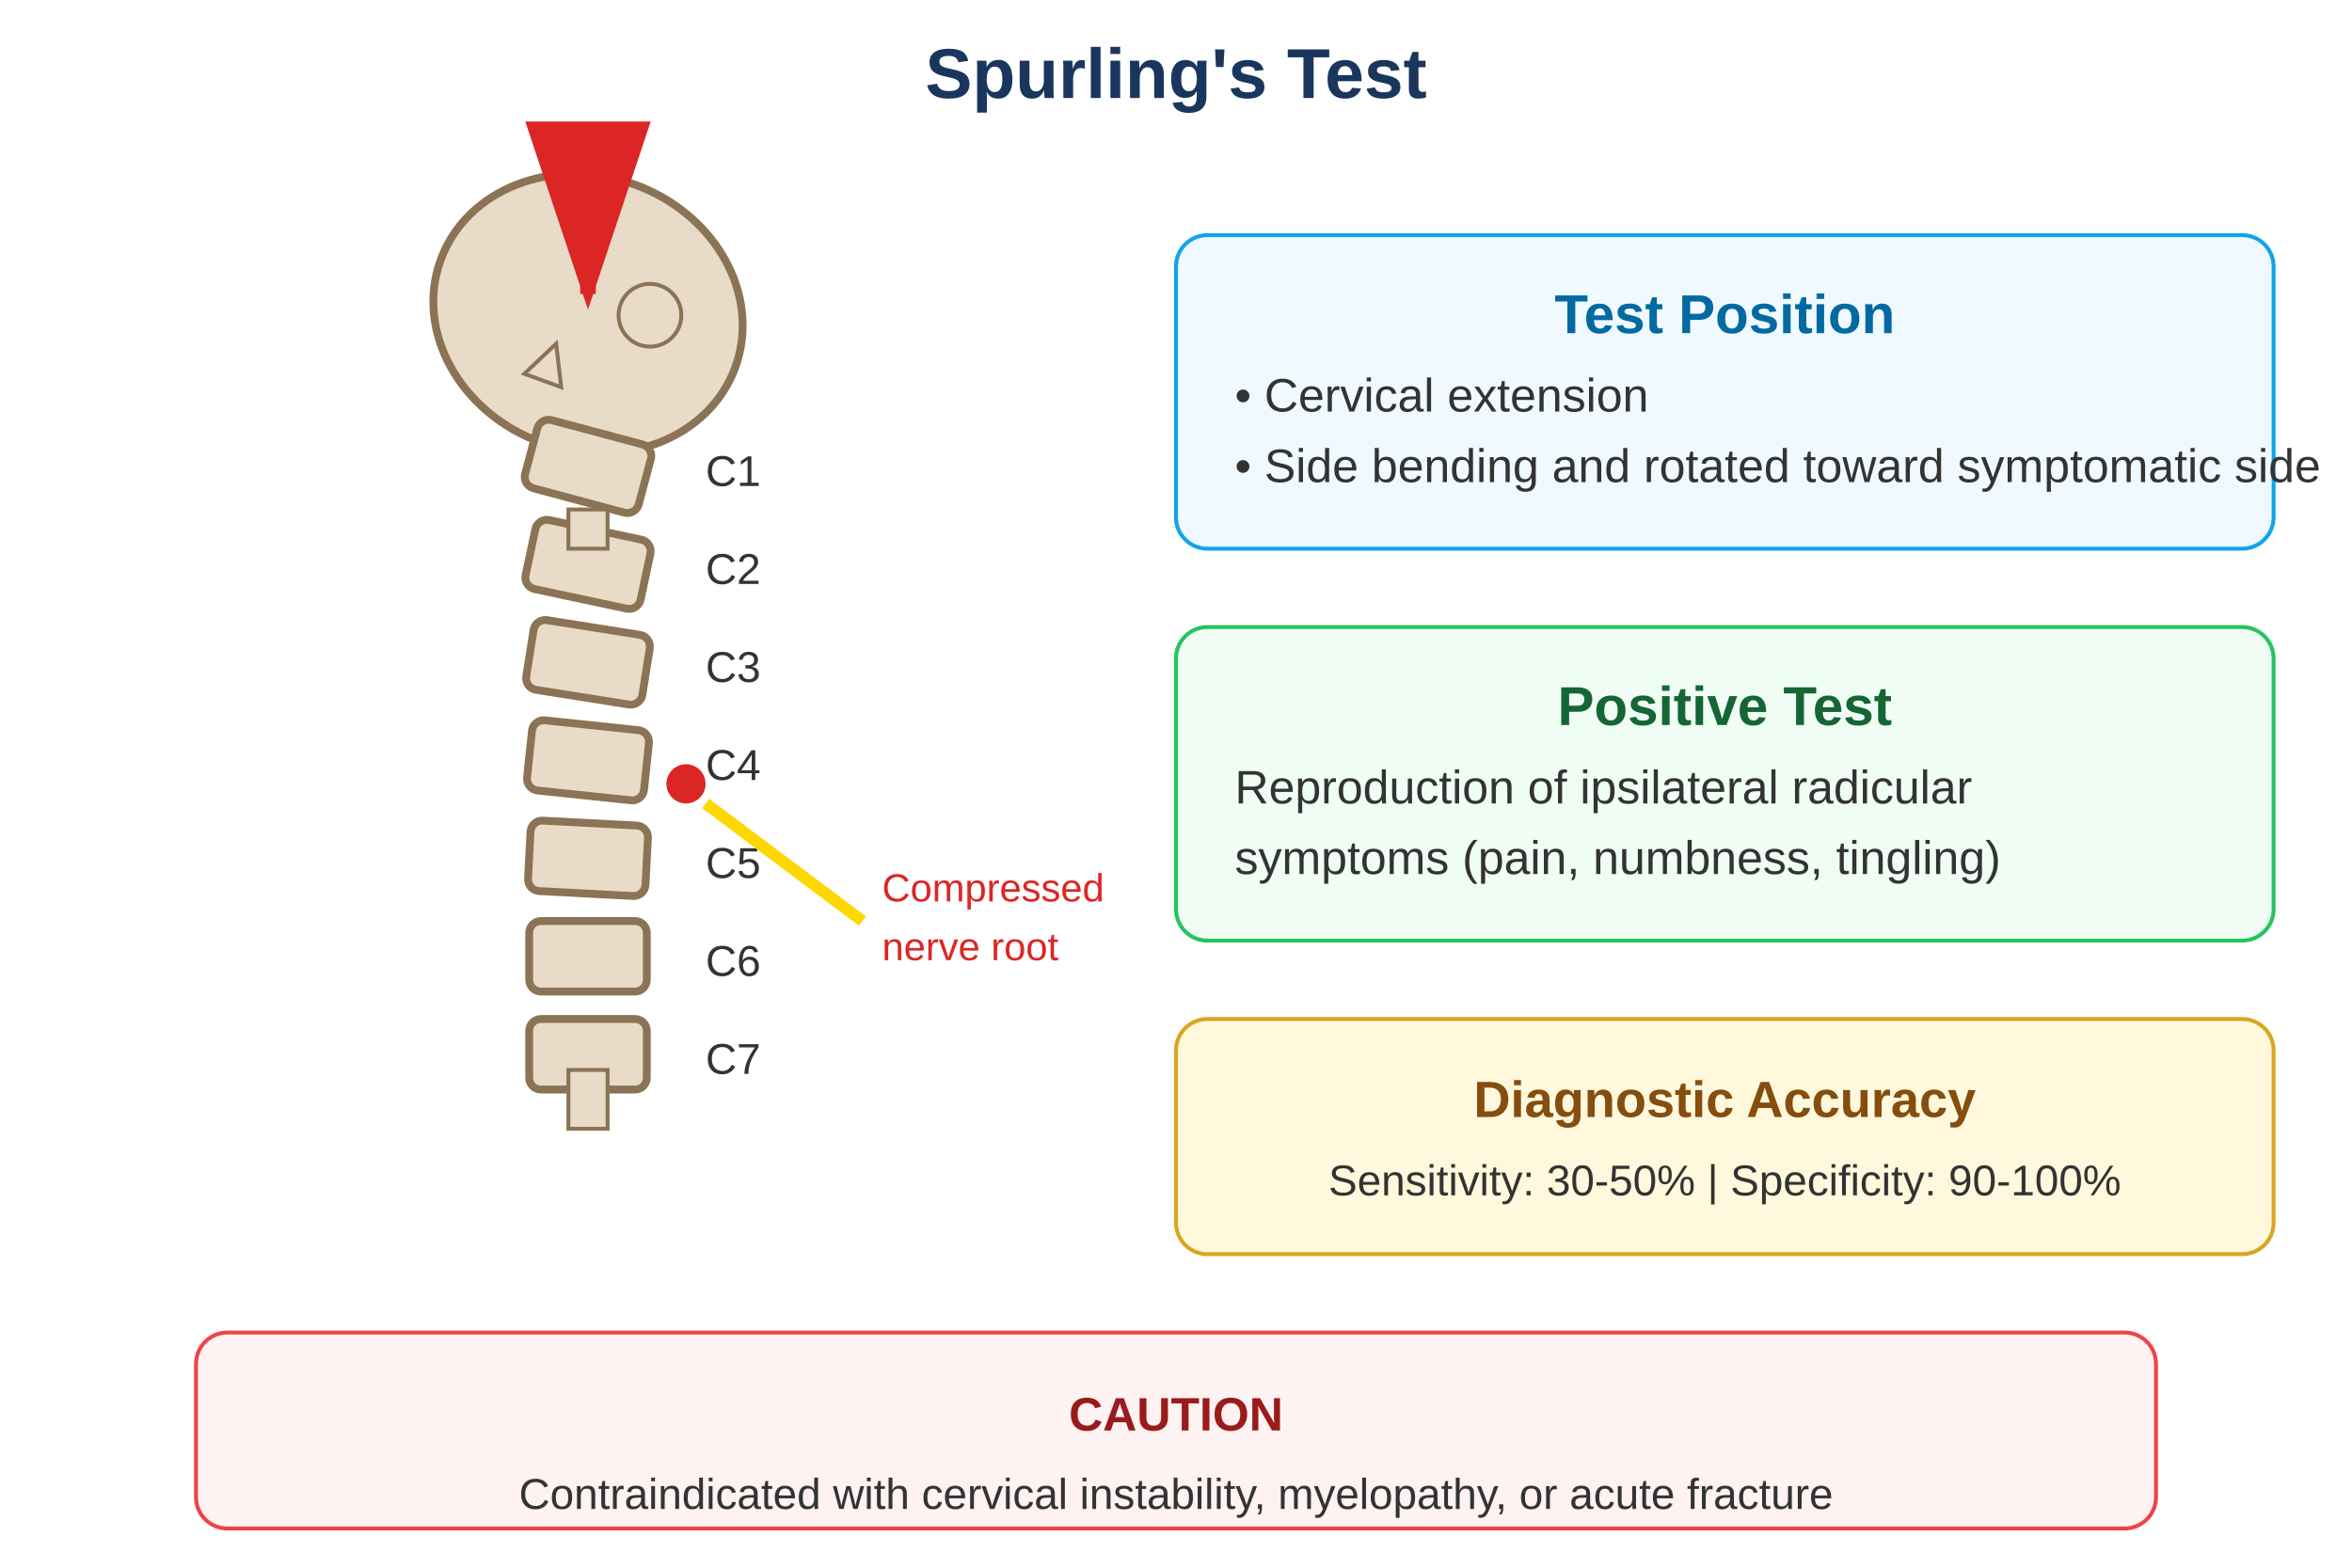
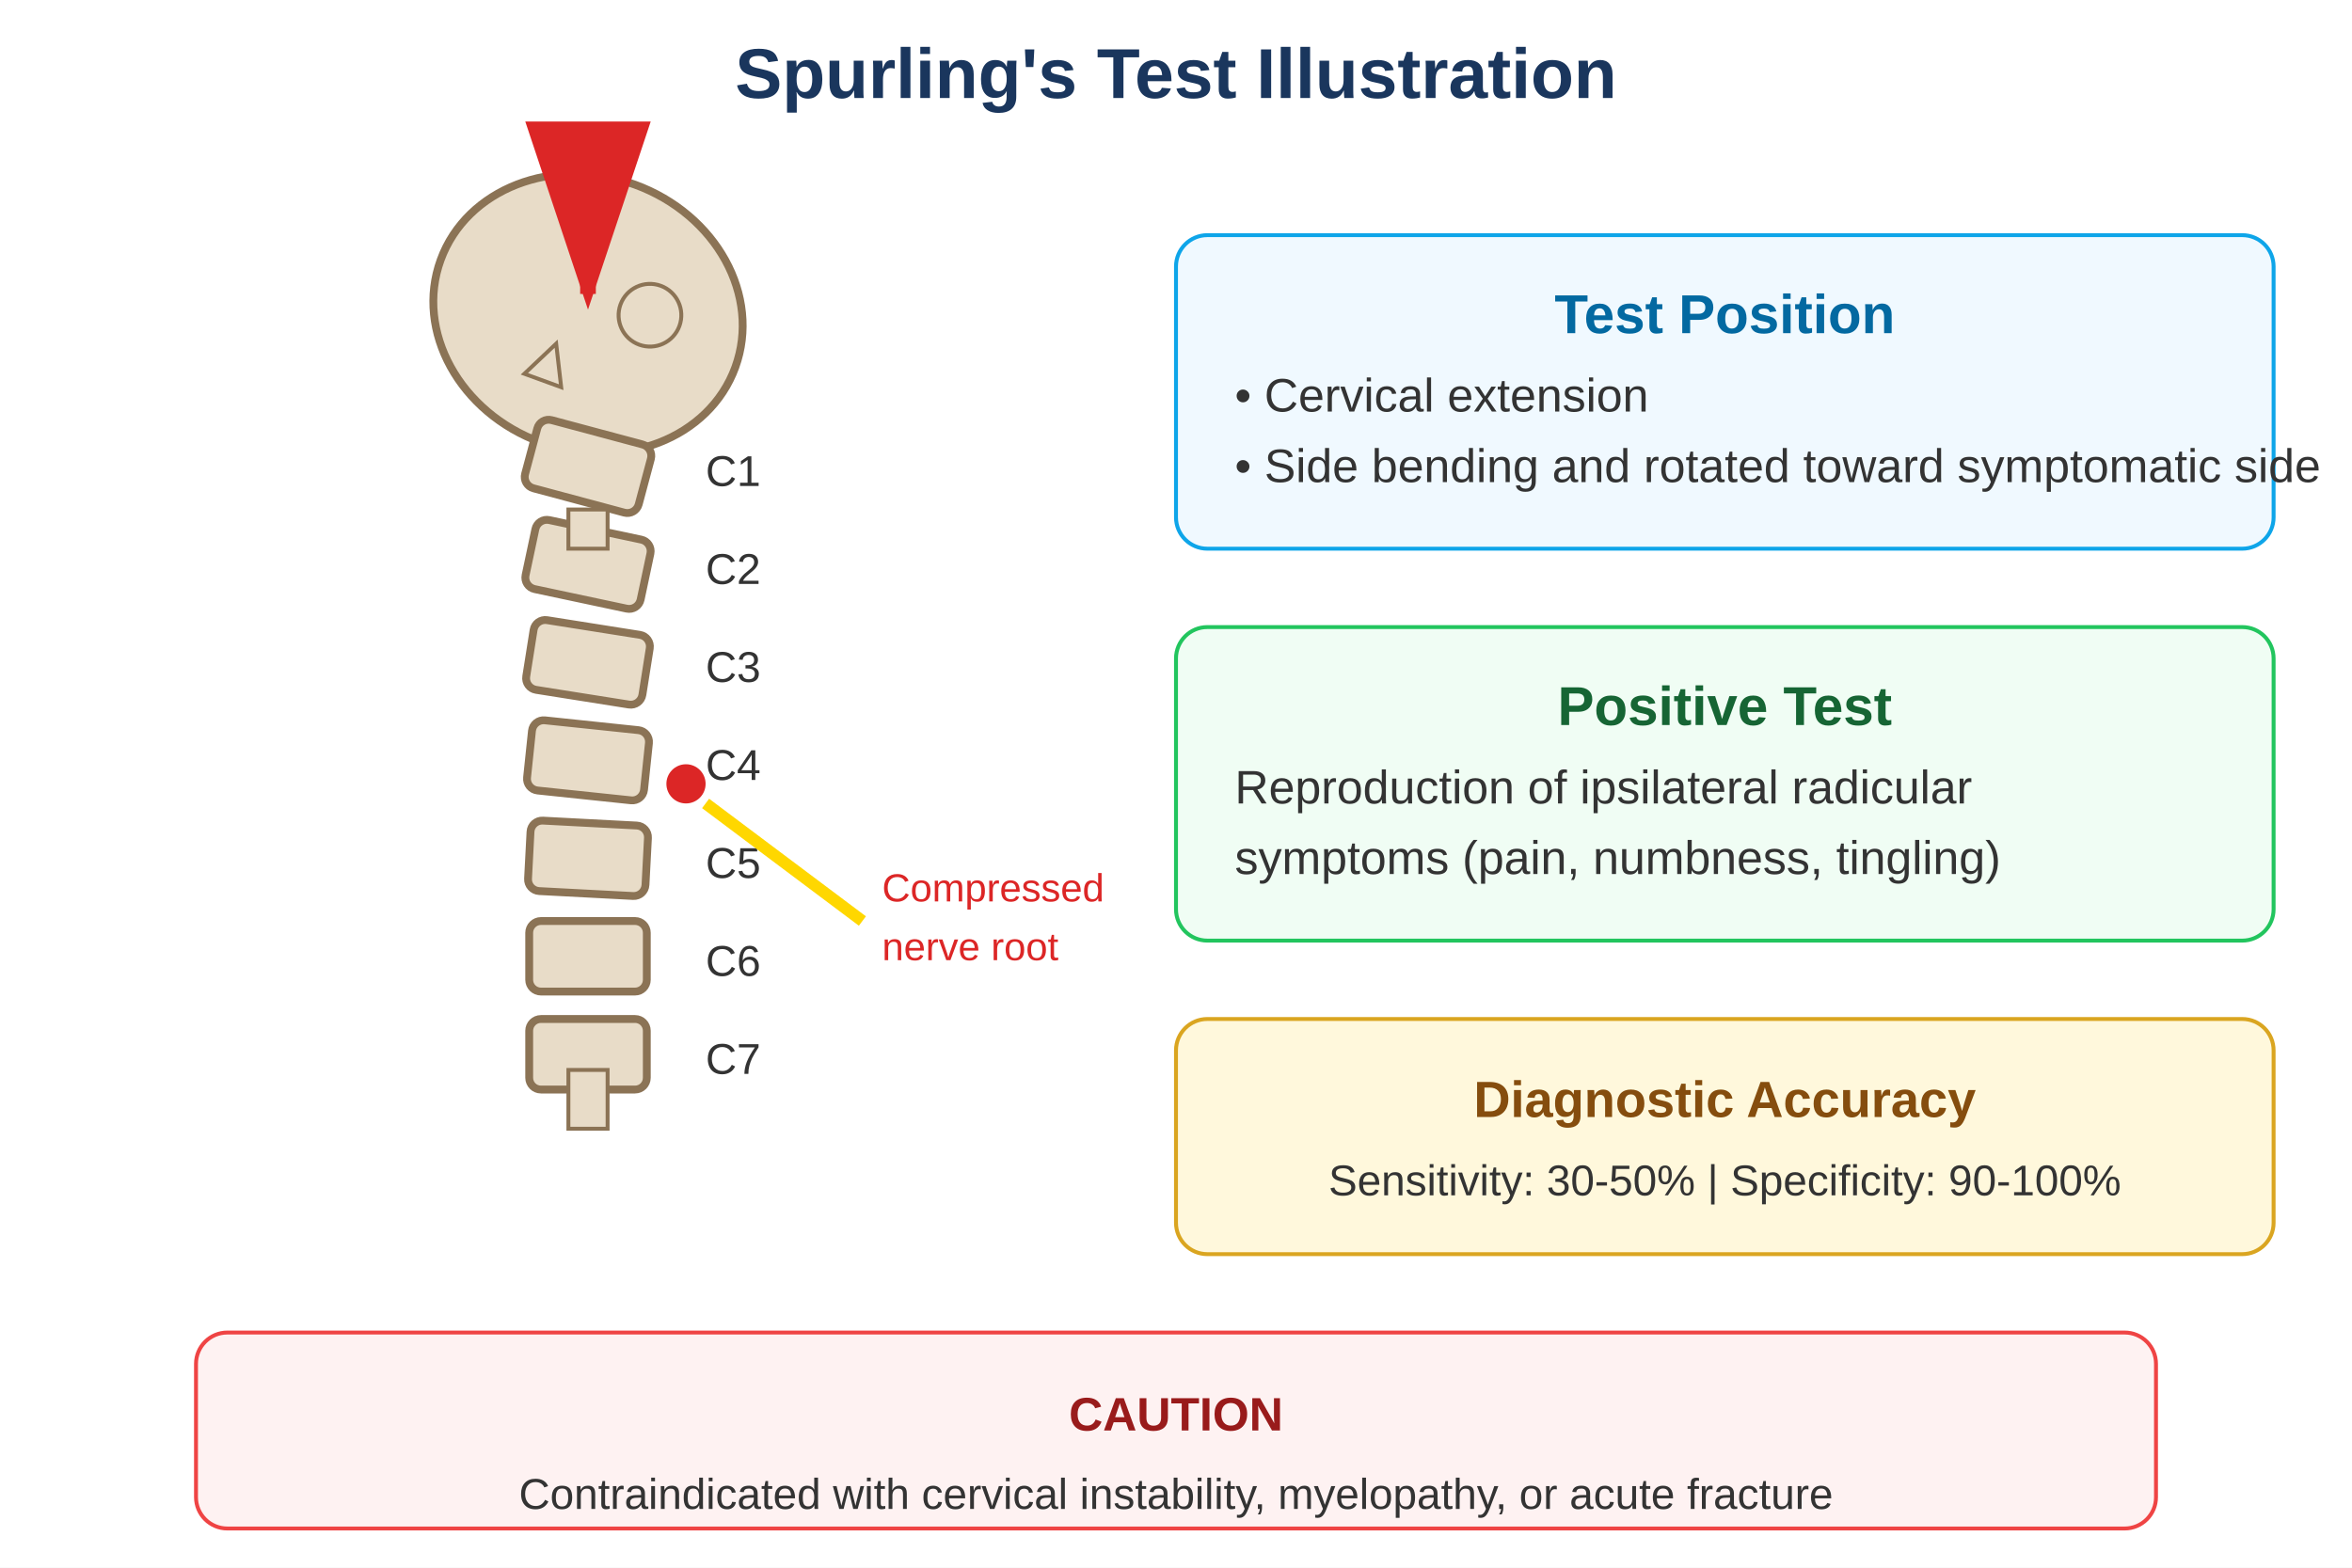
<svg xmlns="http://www.w3.org/2000/svg" viewBox="0 0 600 400">
  <defs>
    <marker id="arrowhead" markerWidth="12" markerHeight="8" refX="11" refY="4" orient="auto">
      <polygon points="0 0, 12 4, 0 8" fill="#dc2626" />
    </marker>
  </defs>
  <rect width="600" height="400" fill="white" />
-   <text x="300" y="25" text-anchor="middle" font-family="Arial, sans-serif" font-size="18" font-weight="bold" fill="#1a365d">Spurling's Test</text>
+   <text x="300" y="25" text-anchor="middle" font-family="Arial, sans-serif" font-size="18" font-weight="bold" fill="#1a365d">Spurling's Test Illustration</text>
  <ellipse cx="150" cy="80" rx="40" ry="35" fill="#e8dcc8" stroke="#8b7355" stroke-width="2" transform="rotate(20 150 80)" />
  <circle cx="165" cy="75" r="8" fill="none" stroke="#8b7355" stroke-width="1" transform="rotate(20 150 80)" />
  <path d="M 145 90 L 140 100 L 150 100 Z" fill="#e8dcc8" stroke="#8b7355" stroke-width="1" transform="rotate(20 150 80)" />
  <rect x="135" y="110" width="30" height="18" rx="3" fill="#e8dcc8" stroke="#8b7355" stroke-width="2" transform="rotate(15 150 119)" />
  <text x="180" y="124" font-family="Arial, sans-serif" font-size="11" fill="#333">C1</text>
  <rect x="135" y="135" width="30" height="18" rx="3" fill="#e8dcc8" stroke="#8b7355" stroke-width="2" transform="rotate(12 150 144)" />
  <rect x="145" y="130" width="10" height="10" fill="#e8dcc8" stroke="#8b7355" stroke-width="1" />
  <text x="180" y="149" font-family="Arial, sans-serif" font-size="11" fill="#333">C2</text>
  <rect x="135" y="160" width="30" height="18" rx="3" fill="#e8dcc8" stroke="#8b7355" stroke-width="2" transform="rotate(9 150 169)" />
  <text x="180" y="174" font-family="Arial, sans-serif" font-size="11" fill="#333">C3</text>
  <rect x="135" y="185" width="30" height="18" rx="3" fill="#e8dcc8" stroke="#8b7355" stroke-width="2" transform="rotate(6 150 194)" />
  <text x="180" y="199" font-family="Arial, sans-serif" font-size="11" fill="#333">C4</text>
  <rect x="135" y="210" width="30" height="18" rx="3" fill="#e8dcc8" stroke="#8b7355" stroke-width="2" transform="rotate(3 150 219)" />
  <text x="180" y="224" font-family="Arial, sans-serif" font-size="11" fill="#333">C5</text>
  <rect x="135" y="235" width="30" height="18" rx="3" fill="#e8dcc8" stroke="#8b7355" stroke-width="2" />
  <text x="180" y="249" font-family="Arial, sans-serif" font-size="11" fill="#333">C6</text>
  <rect x="135" y="260" width="30" height="18" rx="3" fill="#e8dcc8" stroke="#8b7355" stroke-width="2" />
  <rect x="145" y="273" width="10" height="15" fill="#e8dcc8" stroke="#8b7355" stroke-width="1" />
  <text x="180" y="274" font-family="Arial, sans-serif" font-size="11" fill="#333">C7</text>
  <circle cx="175" cy="200" r="5" fill="#dc2626" />
  <path d="M 180 205 Q 200 220 220 235" stroke="#ffd700" stroke-width="3" fill="none" />
  <text x="225" y="230" font-family="Arial, sans-serif" font-size="10" fill="#dc2626">Compressed</text>
  <text x="225" y="245" font-family="Arial, sans-serif" font-size="10" fill="#dc2626">nerve root</text>
  <path d="M 150 50 L 150 75" stroke="#dc2626" stroke-width="4" fill="none" marker-end="url(#arrowhead)" />
  <rect x="300" y="60" width="280" height="80" rx="8" fill="#f0f9ff" stroke="#0ea5e9" stroke-width="1" />
  <text x="440" y="85" text-anchor="middle" font-family="Arial, sans-serif" font-size="14" font-weight="bold" fill="#0369a1">Test Position</text>
  <text x="315" y="105" font-family="Arial, sans-serif" font-size="12" fill="#333">• Cervical extension</text>
  <text x="315" y="123" font-family="Arial, sans-serif" font-size="12" fill="#333">• Side bending and rotated toward symptomatic side</text>
  <rect x="300" y="160" width="280" height="80" rx="8" fill="#f0fdf4" stroke="#22c55e" stroke-width="1" />
  <text x="440" y="185" text-anchor="middle" font-family="Arial, sans-serif" font-size="14" font-weight="bold" fill="#166534">Positive Test</text>
  <text x="315" y="205" font-family="Arial, sans-serif" font-size="12" fill="#333">Reproduction of ipsilateral radicular</text>
  <text x="315" y="223" font-family="Arial, sans-serif" font-size="12" fill="#333">symptoms (pain, numbness, tingling)</text>
  <rect x="300" y="260" width="280" height="60" rx="8" fill="#fff8dc" stroke="#daa520" stroke-width="1" />
  <text x="440" y="285" text-anchor="middle" font-family="Arial, sans-serif" font-size="13" font-weight="bold" fill="#854d0e">Diagnostic Accuracy</text>
  <text x="440" y="305" text-anchor="middle" font-family="Arial, sans-serif" font-size="11" fill="#333">Sensitivity: 30-50% | Specificity: 90-100%</text>
  <rect x="50" y="340" width="500" height="50" rx="8" fill="#fef2f2" stroke="#ef4444" stroke-width="1" />
  <text x="300" y="365" text-anchor="middle" font-family="Arial, sans-serif" font-size="12" font-weight="bold" fill="#991b1b">CAUTION</text>
  <text x="300" y="385" text-anchor="middle" font-family="Arial, sans-serif" font-size="11" fill="#333">Contraindicated with cervical instability, myelopathy, or acute fracture</text>
</svg>
